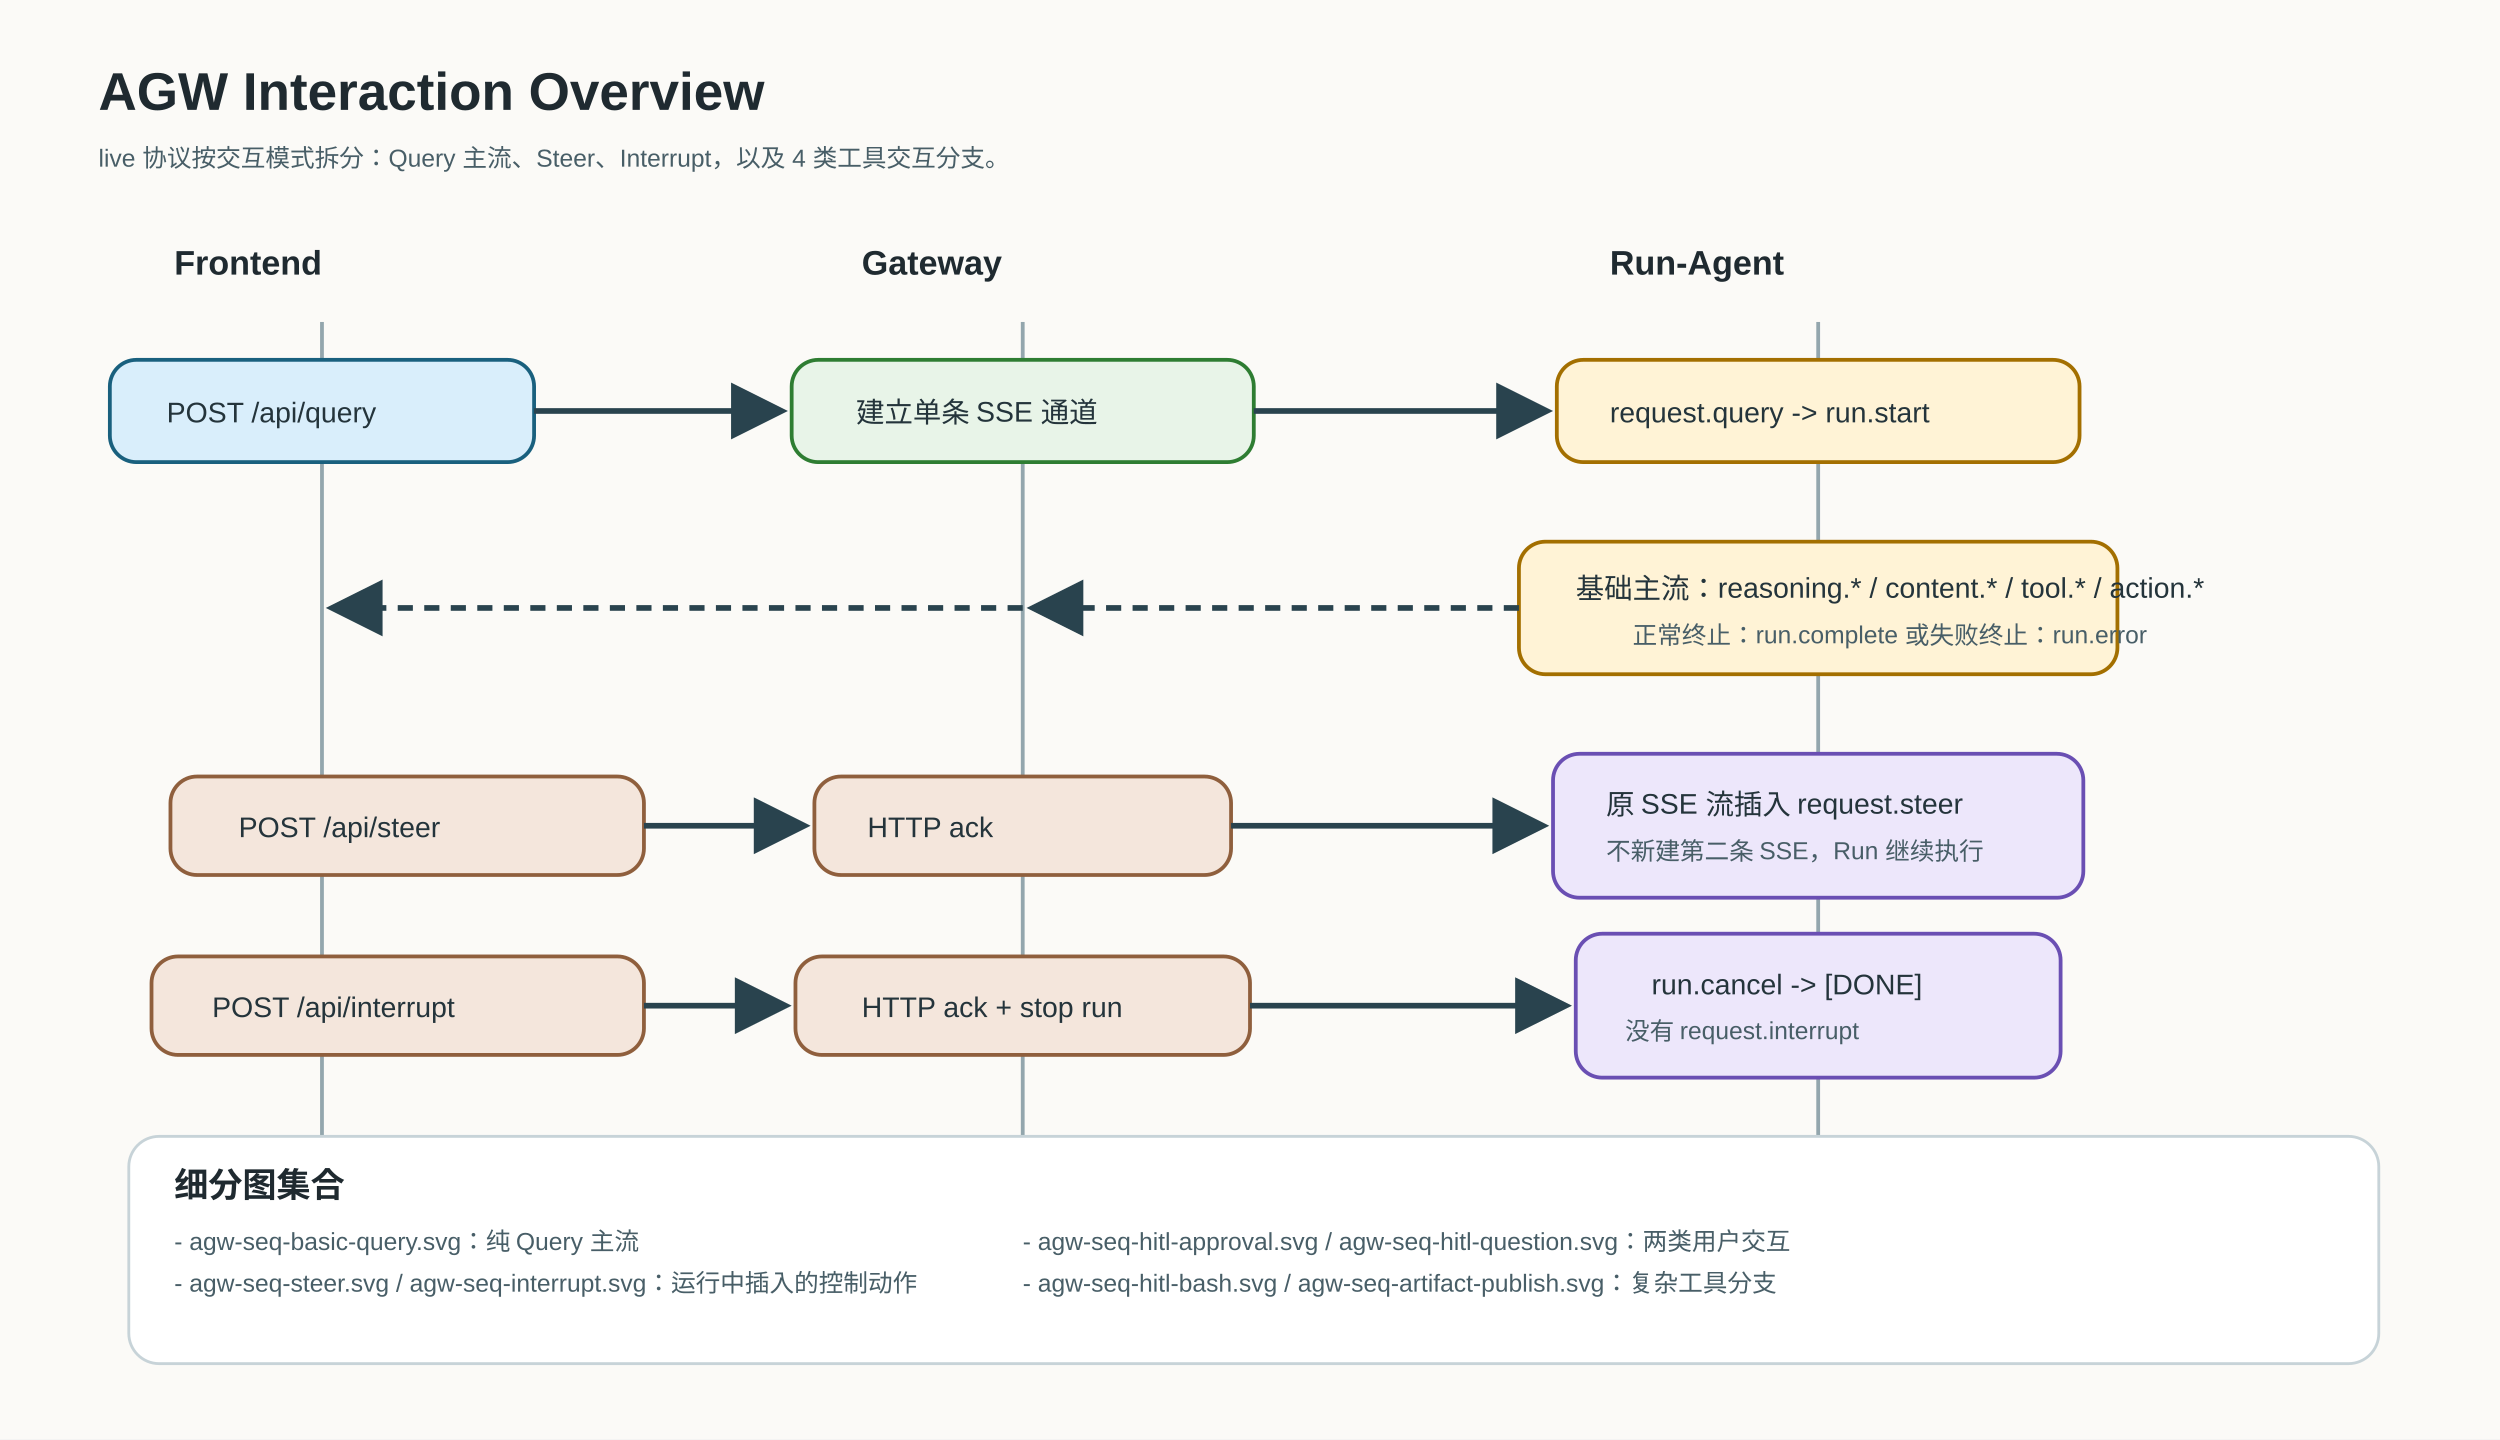
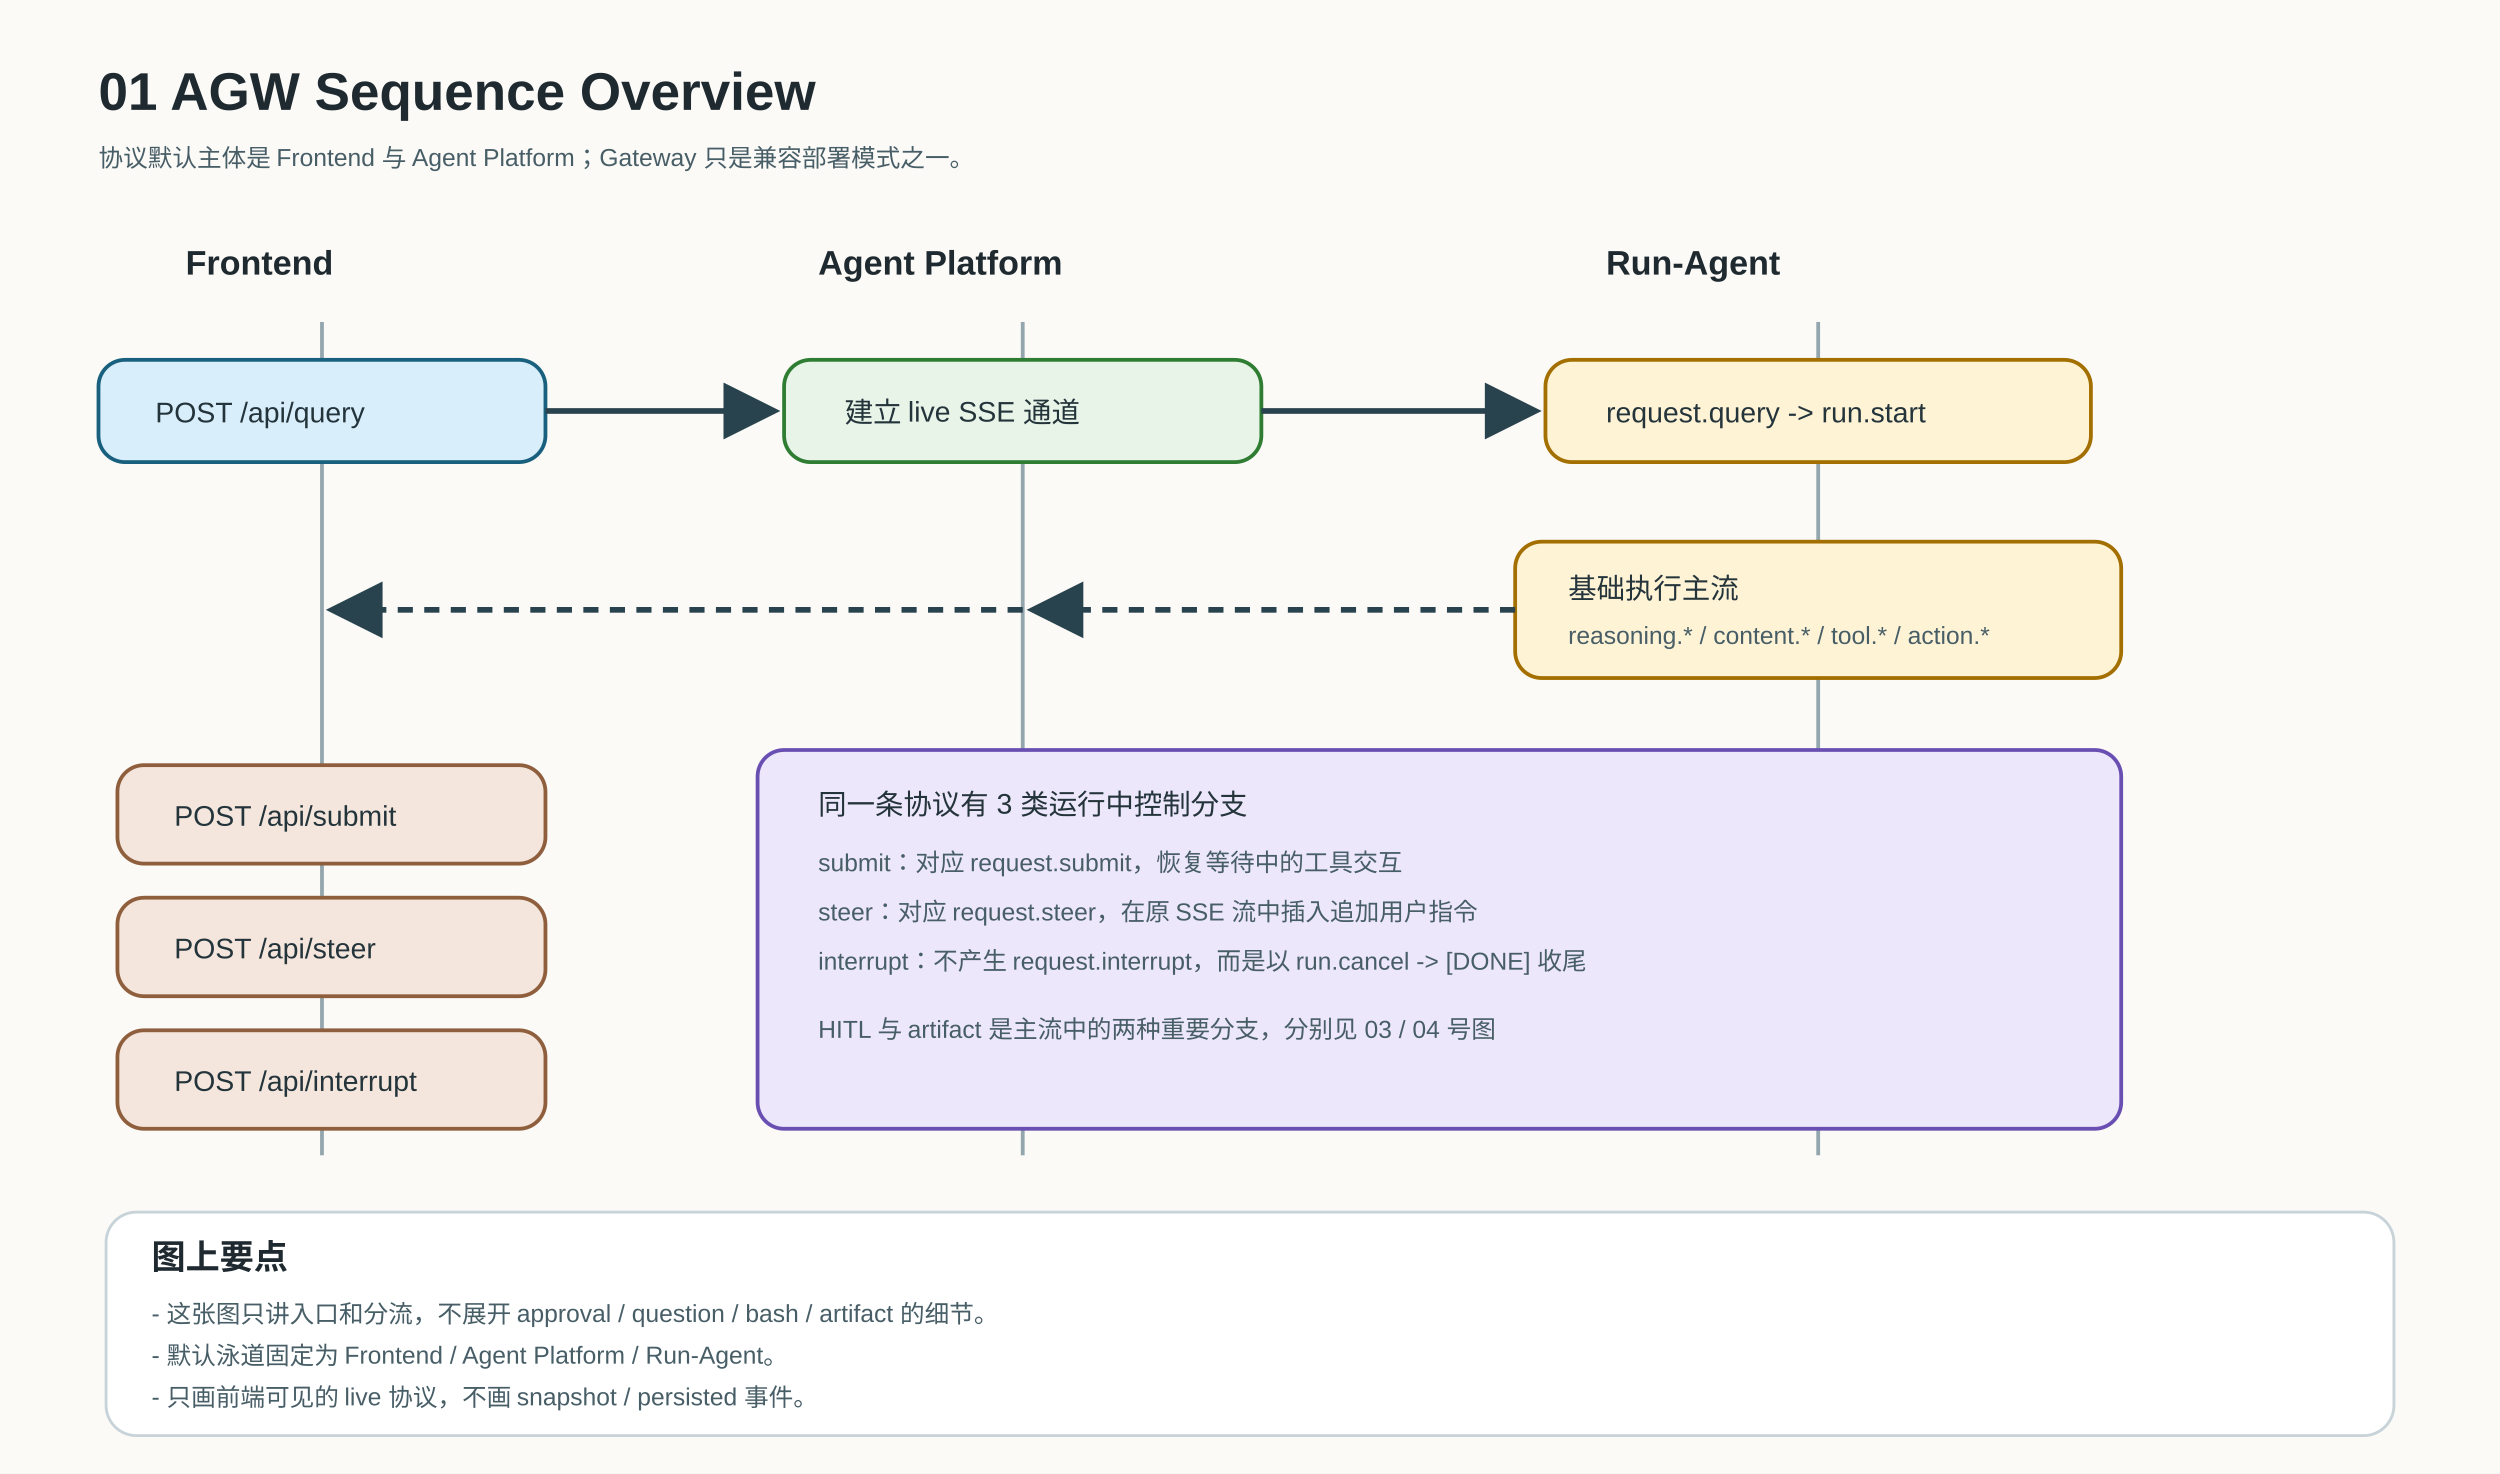
- <svg xmlns="http://www.w3.org/2000/svg" width="1320" height="760" viewBox="0 0 1320 760" role="img" aria-labelledby="title desc">
+ <svg xmlns="http://www.w3.org/2000/svg" width="1320" height="778" viewBox="0 0 1320 778" role="img" aria-labelledby="title desc">
  <defs>
    <marker id="arrow" markerWidth="10" markerHeight="10" refX="8" refY="5" orient="auto" markerUnits="strokeWidth">
      <path d="M0,0 L10,5 L0,10 z" fill="#29434e" />
    </marker>
    <style>
    .bg { fill: #fbfaf7; }
    .lane { stroke: #93a6ad; stroke-width: 2; }
    .node { stroke-width: 2; rx: 14; ry: 14; }
    .front { fill: #d9eefb; stroke: #19607e; }
-     .gate { fill: #e8f4e8; stroke: #2e7d32; }
+     .platform { fill: #e8f4e8; stroke: #2e7d32; }
    .run { fill: #fff3d6; stroke: #a36f00; }
    .note { fill: #f4e6dc; stroke: #8f5f3d; }
    .accent { fill: #ede7fb; stroke: #6a4fb3; }
    .title { font: 700 28px "Helvetica Neue", Arial, sans-serif; fill: #1f2a30; }
    .subtitle { font: 600 18px "Helvetica Neue", Arial, sans-serif; fill: #1f2a30; }
    .text { font: 500 15px "Helvetica Neue", Arial, sans-serif; fill: #24343b; }
    .small { font: 500 13px "Helvetica Neue", Arial, sans-serif; fill: #485e67; }
    .tiny { font: 500 12px "Helvetica Neue", Arial, sans-serif; fill: #566c74; }
    .arrow { stroke: #29434e; stroke-width: 3; fill: none; marker-end: url(#arrow); }
    .dashed { stroke-dasharray: 8 6; }
    .panel { fill: #ffffff; stroke: #c7d3d8; stroke-width: 1.5; rx: 16; ry: 16; }
  </style>
  </defs>
-   <rect class="bg" x="0" y="0" width="1320" height="760" />
-   <text class="title" x="52" y="58">AGW Interaction Overview</text>
-   <text class="small" x="52" y="88">live 协议按交互模式拆分：Query 主流、Steer、Interrupt，以及 4 类工具交互分支。</text>
-   <text class="subtitle" x="92" y="145">Frontend</text>
-   <text class="subtitle" x="455" y="145">Gateway</text>
-   <text class="subtitle" x="850" y="145">Run-Agent</text>
-   <line class="lane" x1="170" y1="170" x2="170" y2="690" />
-   <line class="lane" x1="540" y1="170" x2="540" y2="690" />
-   <line class="lane" x1="960" y1="170" x2="960" y2="690" />
-   <rect class="node front" x="58" y="190" width="224" height="54" />
-   <text class="text" x="88" y="223">POST /api/query</text>
-   <rect class="node gate" x="418" y="190" width="244" height="54" />
-   <text class="text" x="452" y="223">建立单条 SSE 通道</text>
-   <rect class="node run" x="822" y="190" width="276" height="54" />
-   <text class="text" x="850" y="223">request.query -&gt; run.start</text>
-   <path class="arrow" d="M282 217 H410" />
-   <path class="arrow" d="M662 217 H814" />
-   <rect class="node run" x="802" y="286" width="316" height="70" />
-   <text class="text" x="832" y="316">基础主流：reasoning.* / content.* / tool.* / action.*</text>
-   <text class="small" x="862" y="340">正常终止：run.complete 或失败终止：run.error</text>
-   <path class="arrow dashed" d="M802 321 H548" />
-   <path class="arrow dashed" d="M540 321 H178" />
-   <rect class="node note" x="90" y="410" width="250" height="52" />
-   <text class="text" x="126" y="442">POST /api/steer</text>
-   <rect class="node note" x="430" y="410" width="220" height="52" />
-   <text class="text" x="458" y="442">HTTP ack</text>
-   <rect class="node accent" x="820" y="398" width="280" height="76" />
-   <text class="text" x="848" y="430">原 SSE 流插入 request.steer</text>
-   <text class="small" x="848" y="454">不新建第二条 SSE，Run 继续执行</text>
-   <path class="arrow" d="M340 436 H422" />
-   <path class="arrow" d="M650 436 H812" />
-   <rect class="node note" x="80" y="505" width="260" height="52" />
-   <text class="text" x="112" y="537">POST /api/interrupt</text>
-   <rect class="node note" x="420" y="505" width="240" height="52" />
-   <text class="text" x="455" y="537">HTTP ack + stop run</text>
-   <rect class="node accent" x="832" y="493" width="256" height="76" />
-   <text class="text" x="872" y="525">run.cancel -&gt; [DONE]</text>
-   <text class="small" x="858" y="549">没有 request.interrupt</text>
-   <path class="arrow" d="M340 531 H412" />
-   <path class="arrow" d="M660 531 H824" />
-   <rect class="panel" x="68" y="600" width="1188" height="120" />
-   <text class="subtitle" x="92" y="632">细分图集合</text>
-   <text class="small" x="92" y="660">- agw-seq-basic-query.svg：纯 Query 主流</text>
-   <text class="small" x="92" y="682">- agw-seq-steer.svg / agw-seq-interrupt.svg：运行中插入的控制动作</text>
-   <text class="small" x="540" y="660">- agw-seq-hitl-approval.svg / agw-seq-hitl-question.svg：两类用户交互</text>
-   <text class="small" x="540" y="682">- agw-seq-hitl-bash.svg / agw-seq-artifact-publish.svg：复杂工具分支</text>
+   <rect class="bg" x="0" y="0" width="1320" height="778" />
+   <text class="title" x="52" y="58">01 AGW Sequence Overview</text>
+   <text class="small" x="52" y="88">协议默认主体是 Frontend 与 Agent Platform；Gateway 只是兼容部署模式之一。</text>
+   <text class="subtitle" x="98" y="145">Frontend</text>
+   <text class="subtitle" x="432" y="145">Agent Platform</text>
+   <text class="subtitle" x="848" y="145">Run-Agent</text>
+   <line class="lane" x1="170" y1="170" x2="170" y2="610" />
+   <line class="lane" x1="540" y1="170" x2="540" y2="610" />
+   <line class="lane" x1="960" y1="170" x2="960" y2="610" />
+   <rect class="node front" x="52" y="190" width="236" height="54" />
+   <text class="text" x="82" y="223">POST /api/query</text>
+   <rect class="node platform" x="414" y="190" width="252" height="54" />
+   <text class="text" x="446" y="223">建立 live SSE 通道</text>
+   <rect class="node run" x="816" y="190" width="288" height="54" />
+   <text class="text" x="848" y="223">request.query -&gt; run.start</text>
+   <path class="arrow" d="M288 217 H406" />
+   <path class="arrow" d="M666 217 H808" />
+   <rect class="node run" x="800" y="286" width="320" height="72" />
+   <text class="text" x="828" y="316">基础执行主流</text>
+   <text class="small" x="828" y="340">reasoning.* / content.* / tool.* / action.*</text>
+   <path class="arrow dashed" d="M800 322 H548" />
+   <path class="arrow dashed" d="M540 322 H178" />
+   <rect class="node note" x="62" y="404" width="226" height="52" />
+   <text class="text" x="92" y="436">POST /api/submit</text>
+   <rect class="node note" x="62" y="474" width="226" height="52" />
+   <text class="text" x="92" y="506">POST /api/steer</text>
+   <rect class="node note" x="62" y="544" width="226" height="52" />
+   <text class="text" x="92" y="576">POST /api/interrupt</text>
+   <rect class="node accent" x="400" y="396" width="720" height="200" />
+   <text class="text" x="432" y="430">同一条协议有 3 类运行中控制分支</text>
+   <text class="small" x="432" y="460">submit：对应 request.submit，恢复等待中的工具交互</text>
+   <text class="small" x="432" y="486">steer：对应 request.steer，在原 SSE 流中插入追加用户指令</text>
+   <text class="small" x="432" y="512">interrupt：不产生 request.interrupt，而是以 run.cancel -&gt; [DONE] 收尾</text>
+   <text class="small" x="432" y="548">HITL 与 artifact 是主流中的两种重要分支，分别见 03 / 04 号图</text>
+   <rect class="panel" x="56" y="640" width="1208" height="118" />
+   <text class="subtitle" x="80" y="670">图上要点</text>
+   <text class="small" x="80" y="698">- 这张图只讲入口和分流，不展开 approval / question / bash / artifact 的细节。</text>
+   <text class="small" x="80" y="720">- 默认泳道固定为 Frontend / Agent Platform / Run-Agent。</text>
+   <text class="small" x="80" y="742">- 只画前端可见的 live 协议，不画 snapshot / persisted 事件。</text>
</svg>
